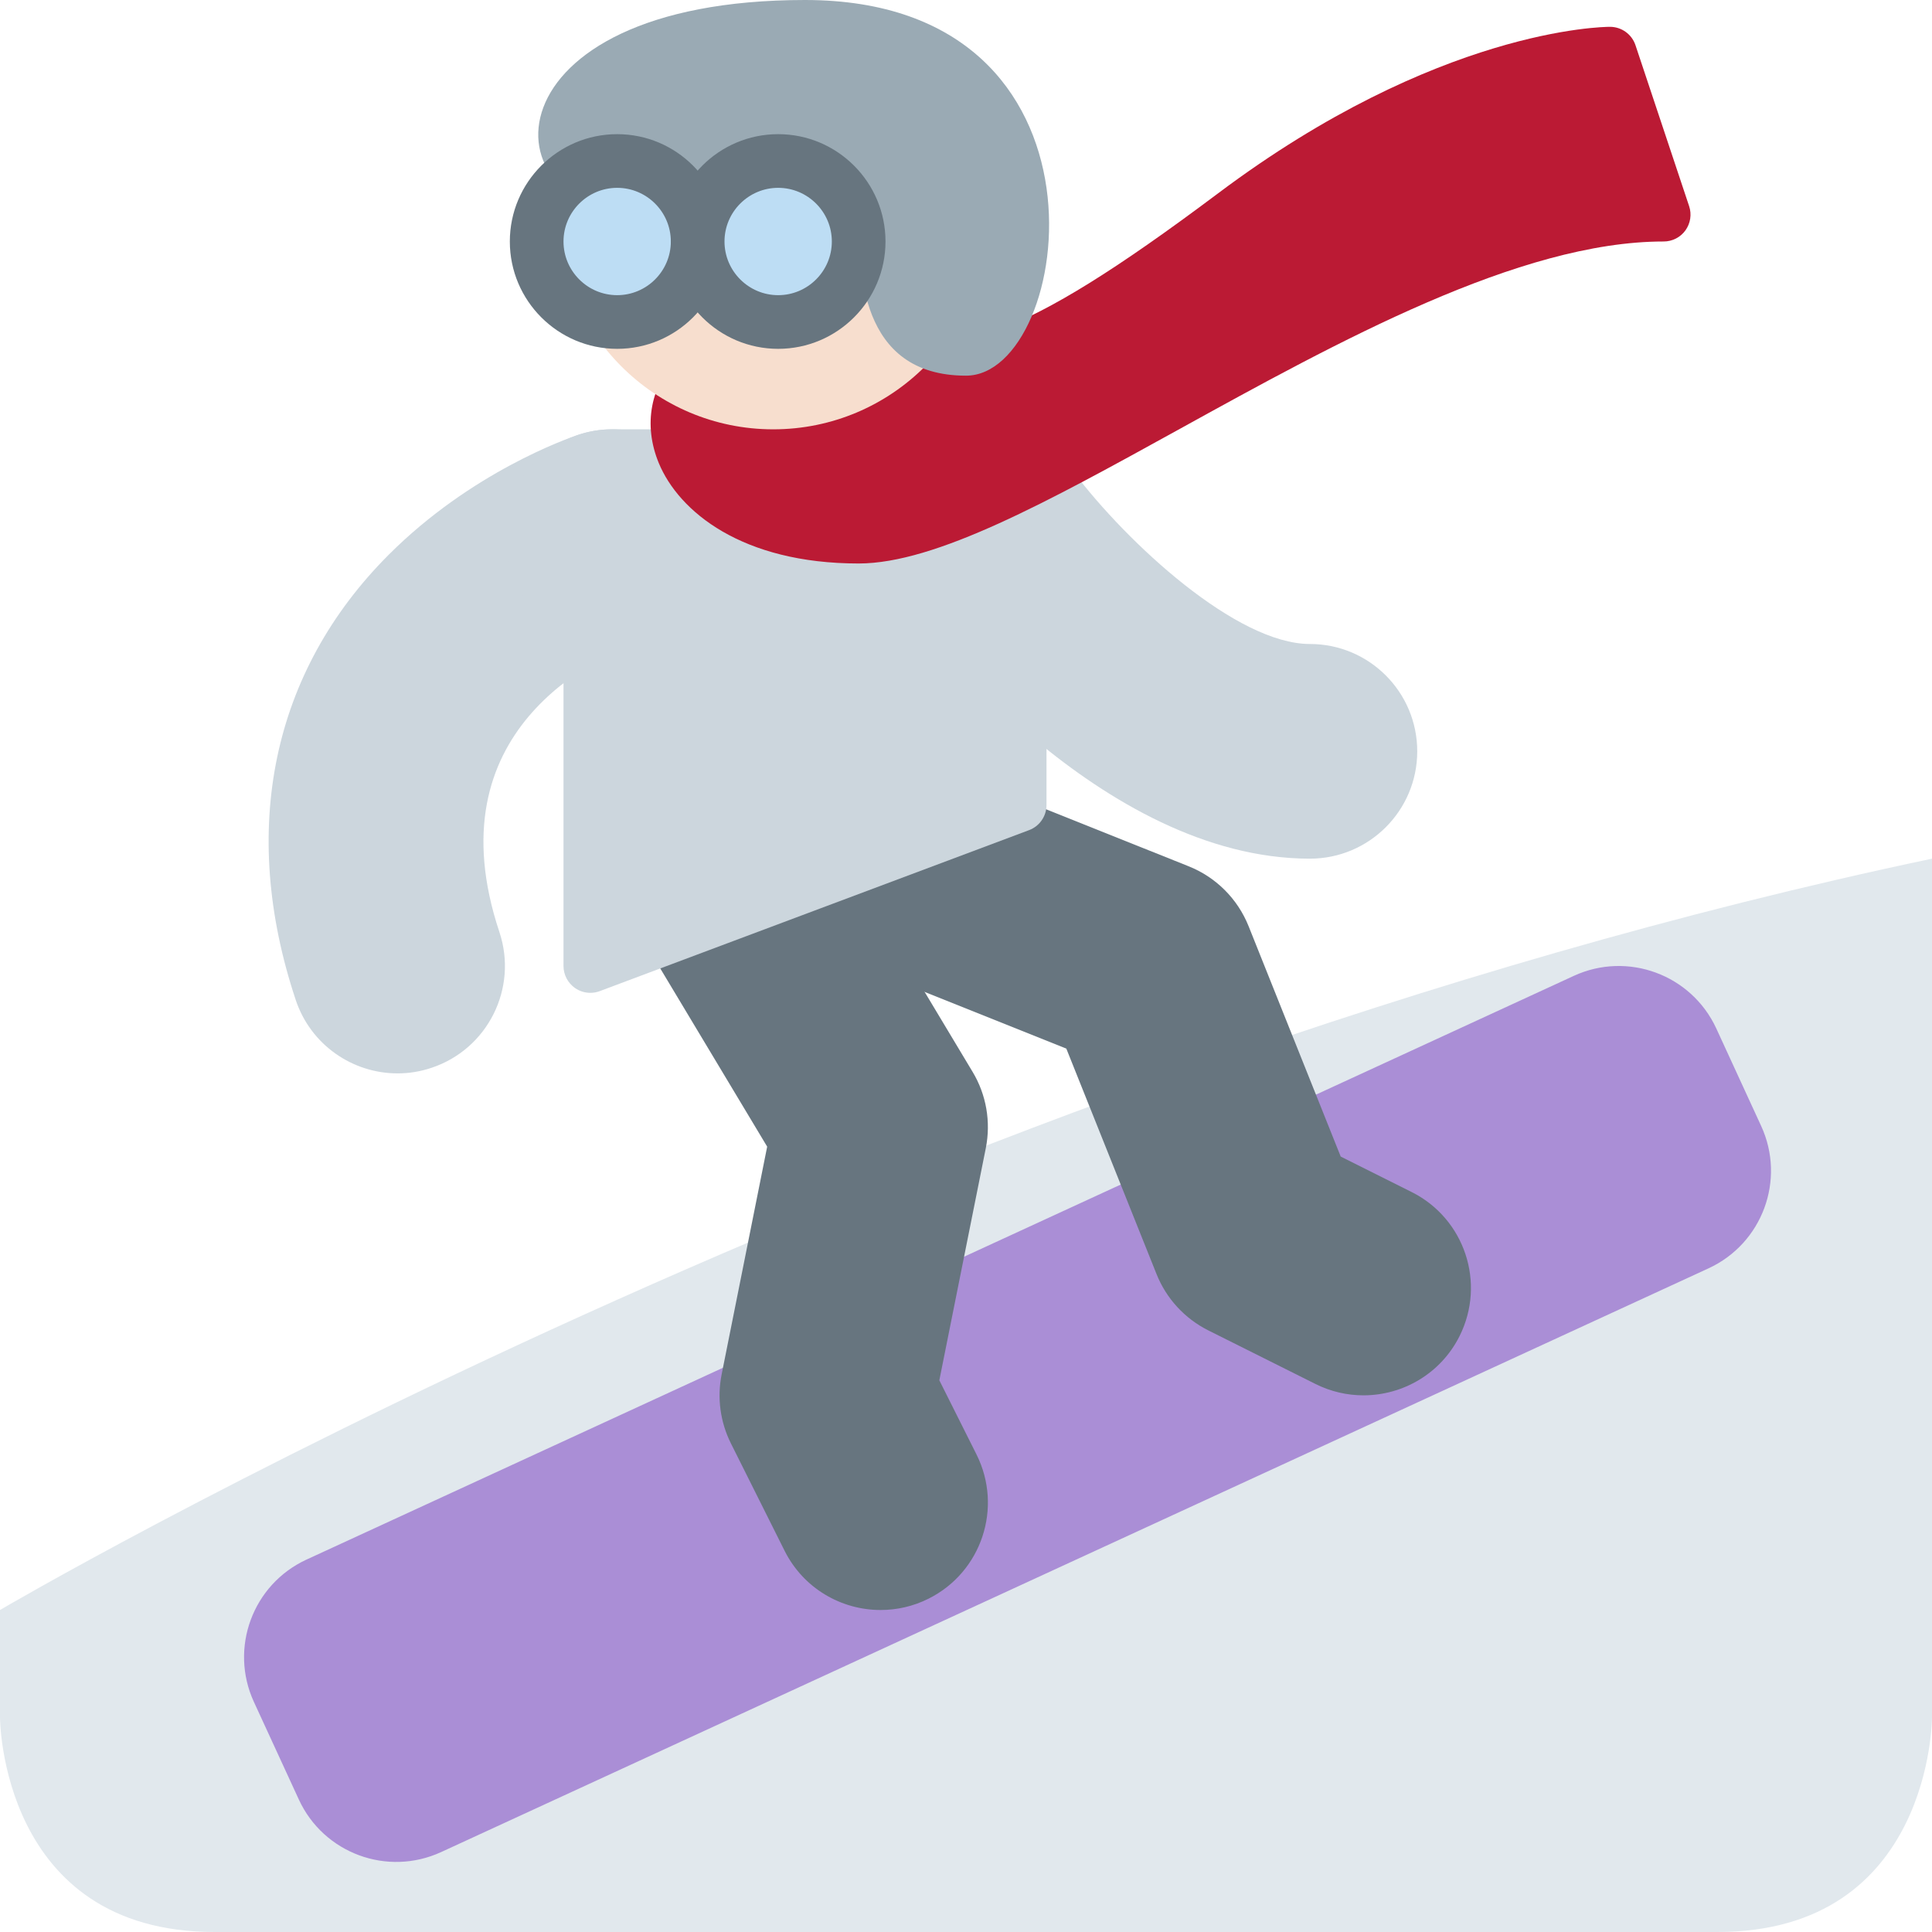
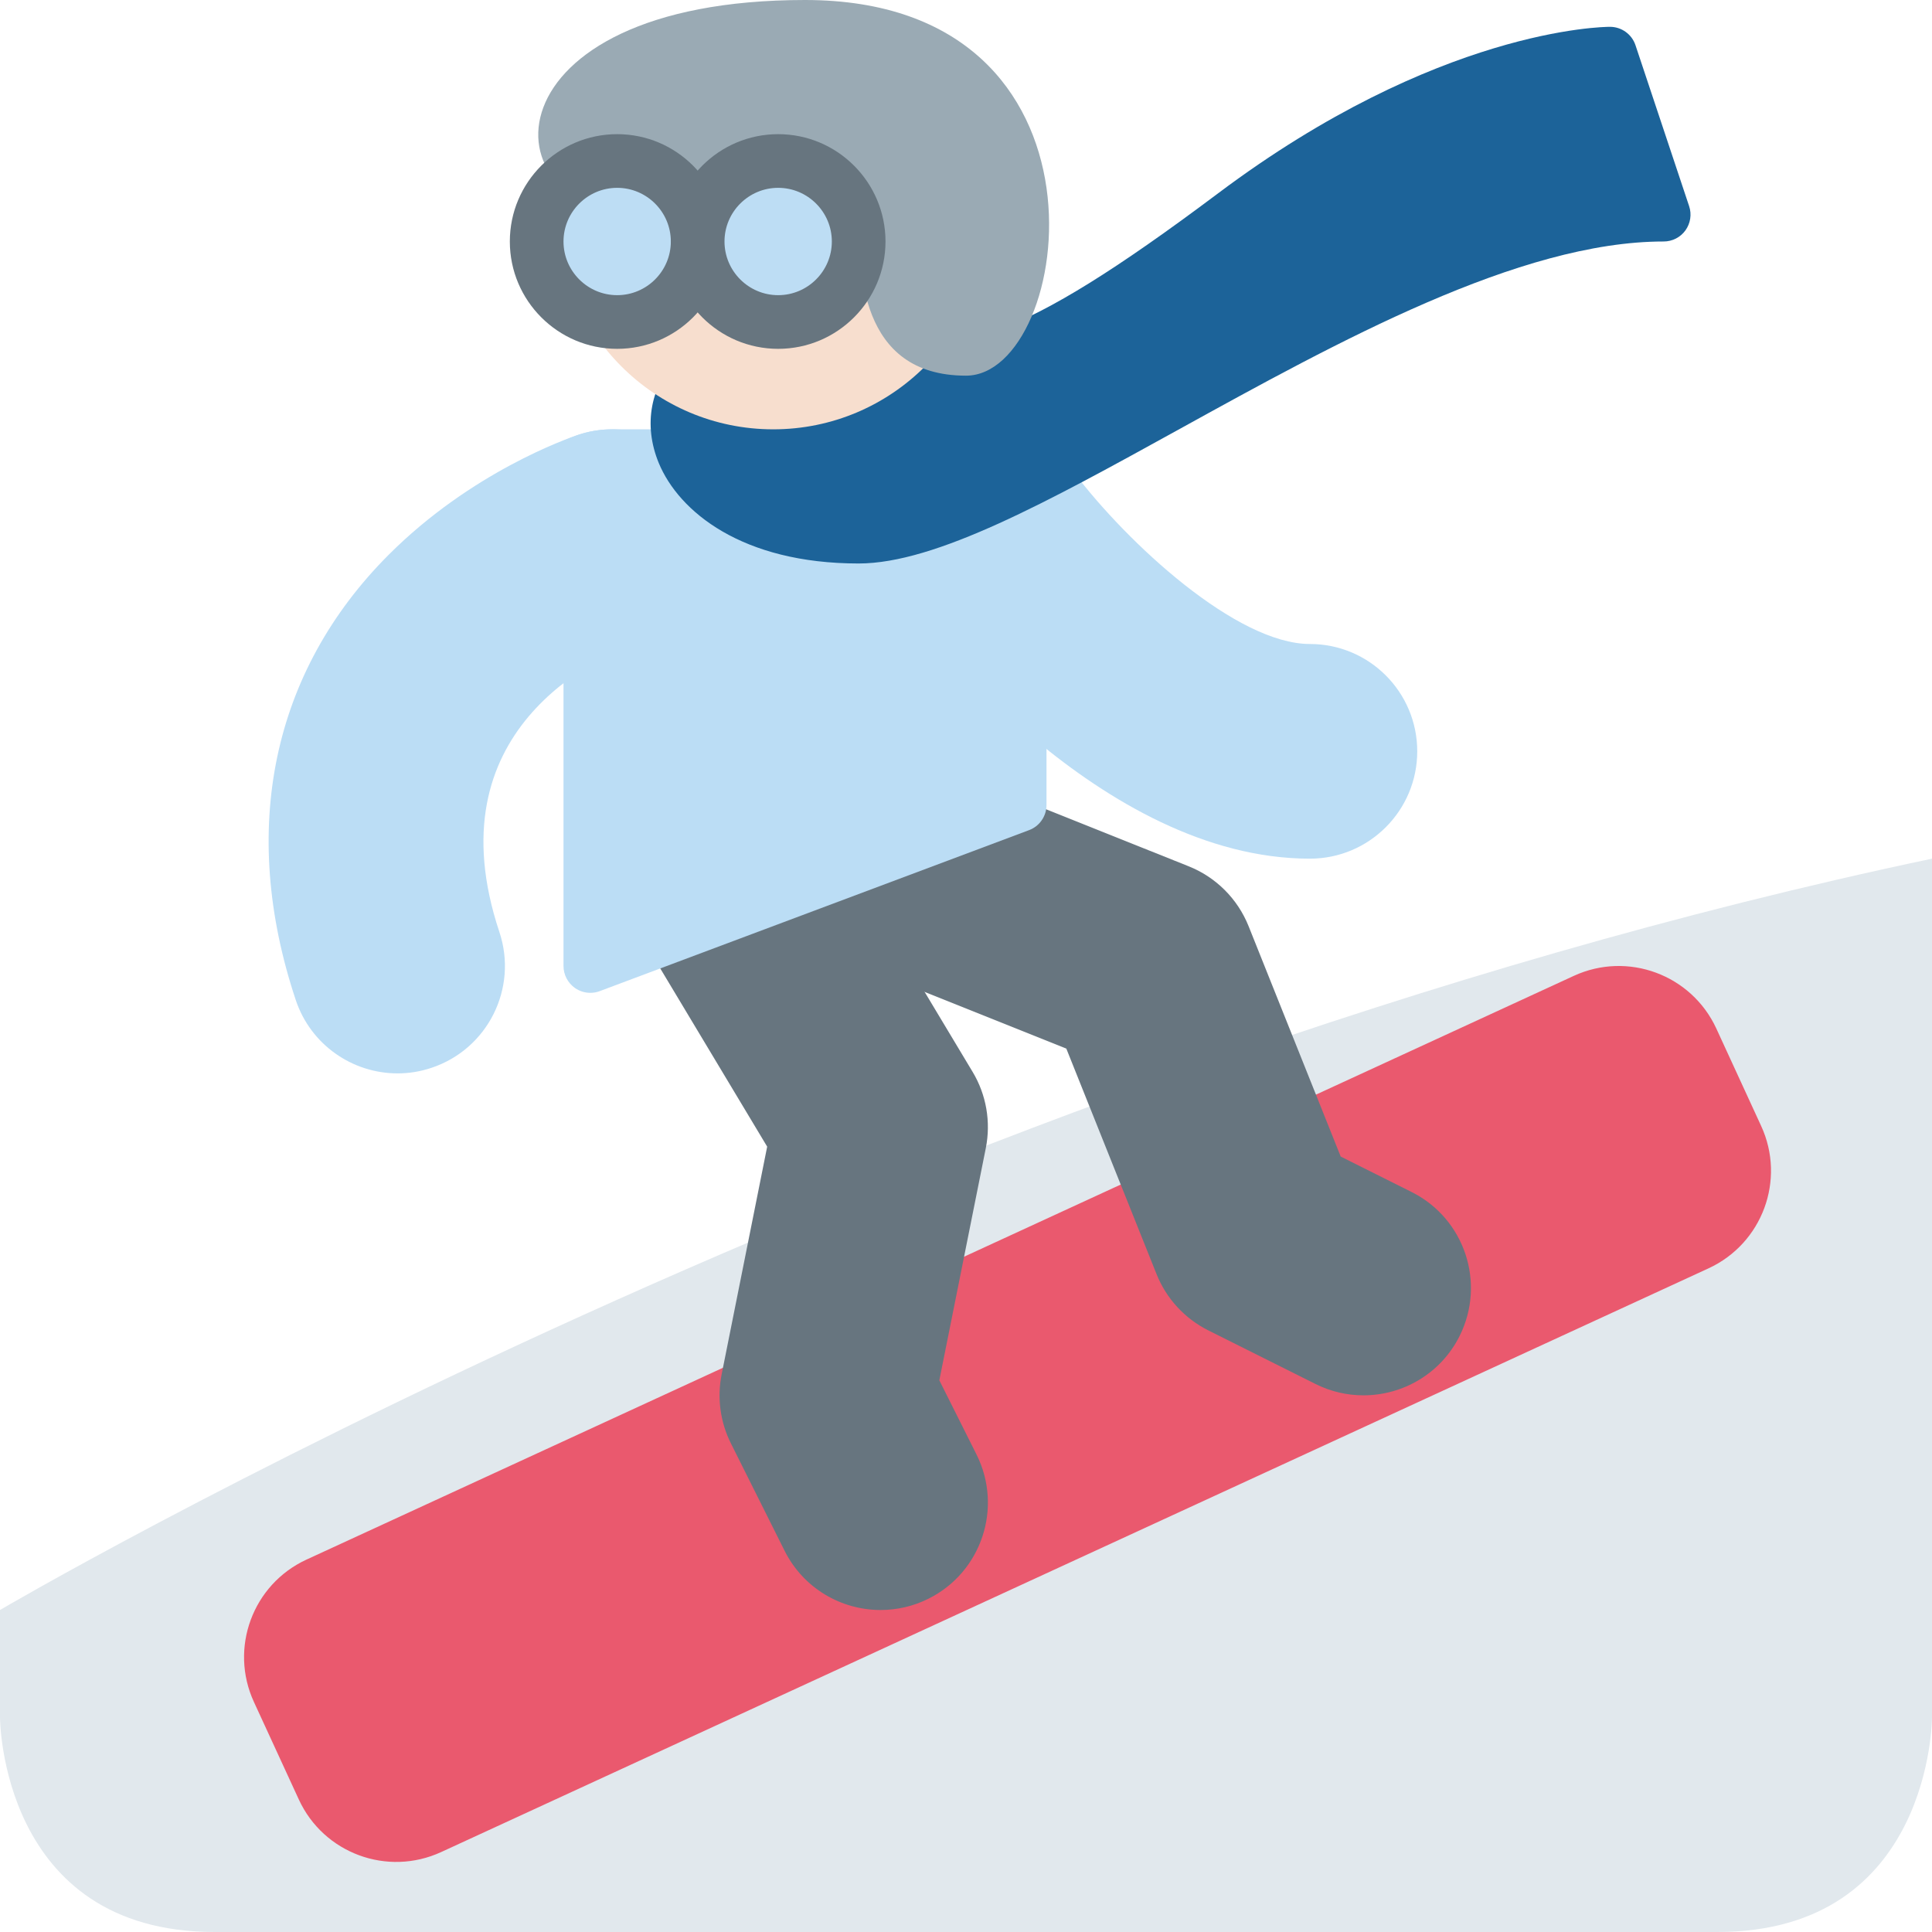
<svg xmlns="http://www.w3.org/2000/svg" viewBox="0 0 45 45" style="enable-background:new 0 0 45 45;" xml:space="preserve" version="1.1" id="svg2">
  <defs id="defs6">
    <clipPath id="clipPath16" clipPathUnits="userSpaceOnUse">
      <path id="path18" d="M 0,36 36,36 36,0 0,0 0,36 Z" />
    </clipPath>
  </defs>
  <g transform="matrix(1.25,0,0,-1.25,0,45)" id="g10">
    <g id="g12">
      <g clip-path="url(#clipPath16)" id="g14">
        <g transform="translate(36,20)" id="g20">
          <path id="path22" style="fill:#e1e8ed;fill-opacity:1;fill-rule:nonzero;stroke:none" d="m 0,0 0,-16 c 0,0 0,-4 -4,-4 l -28,0 c -4,0 -4,4 -4,4 l 0,2 c 0,0 17,10 36,14" />
        </g>
        <g transform="translate(32.8164,15.0195)" id="g24">
-           <path id="path26" style="fill:#aa8ed6;fill-opacity:1;fill-rule:nonzero;stroke:none" d="M 0,0 C 0.462,-1.003 0.023,-2.19 -0.98,-2.653 L -24.596,-13.53 c -1.003,-0.462 -2.19,-0.024 -2.652,0.979 l -0.837,1.818 c -0.462,1.003 -0.023,2.191 0.98,2.653 L -3.49,2.797 c 1.004,0.462 2.191,0.022 2.654,-0.98 L 0,0 Z" />
+           <path id="path26" style="fill:#ea596e;fill-opacity:1;fill-rule:nonzero;stroke:none" d="M 0,0 C 0.462,-1.003 0.023,-2.19 -0.98,-2.653 L -24.596,-13.53 c -1.003,-0.462 -2.19,-0.024 -2.652,0.979 l -0.837,1.818 c -0.462,1.003 -0.023,2.191 0.98,2.653 L -3.49,2.797 c 1.004,0.462 2.191,0.022 2.654,-0.98 L 0,0 Z" />
        </g>
        <g transform="translate(25.4063,10)" id="g28">
          <path id="path30" style="fill:#67757f;fill-opacity:1;fill-rule:nonzero;stroke:none" d="m 0,0 c -0.3,0 -0.605,0.067 -0.893,0.211 l -2,1 c -0.438,0.22 -0.78,0.592 -0.962,1.046 l -1.682,4.204 -4.204,1.682 c -1.026,0.41 -1.525,1.574 -1.114,2.6 0.409,1.026 1.575,1.525 2.599,1.114 l 5.001,-2 c 0.508,-0.203 0.91,-0.606 1.114,-1.114 l 1.717,-4.294 1.32,-0.66 C 1.885,3.295 2.285,2.094 1.791,1.105 1.44,0.404 0.734,0 0,0" />
        </g>
        <g transform="translate(16.4092,6)" id="g32">
          <path id="path34" style="fill:#67757f;fill-opacity:1;fill-rule:nonzero;stroke:none" d="m 0,0 c -0.733,-0.001 -1.44,0.404 -1.79,1.105 l -1,2 c -0.199,0.398 -0.26,0.851 -0.172,1.288 l 0.848,4.241 -2.602,4.337 c -0.569,0.947 -0.262,2.175 0.686,2.744 0.946,0.569 2.175,0.261 2.743,-0.686 l 3,-5 C 1.97,9.602 2.057,9.096 1.96,8.607 L 1.094,4.28 1.788,2.895 C 2.281,1.906 1.881,0.705 0.893,0.211 0.606,0.067 0.301,0 0,0" />
        </g>
        <g transform="translate(24.4082,20)" id="g36">
-           <path id="path38" style="fill:#ccd6dd;fill-opacity:1;fill-rule:nonzero;stroke:none" d="m 0,0 c -3.888,0 -7.231,4.309 -7.6,4.8 -0.663,0.884 -0.483,2.137 0.4,2.8 0.883,0.662 2.135,0.485 2.798,-0.397 C -3.396,5.873 -1.365,4 0,4 1.104,4 2,3.105 2,2 2,0.896 1.104,0 0,0" />
+           <path id="path38" style="fill:#bbddf5;fill-opacity:1;fill-rule:nonzero;stroke:none" d="m 0,0 c -3.888,0 -7.231,4.309 -7.6,4.8 -0.663,0.884 -0.483,2.137 0.4,2.8 0.883,0.662 2.135,0.485 2.798,-0.397 C -3.396,5.873 -1.365,4 0,4 1.104,4 2,3.105 2,2 2,0.896 1.104,0 0,0" />
        </g>
        <g transform="translate(7.4077,15.999)" id="g40">
-           <path id="path42" style="fill:#ccd6dd;fill-opacity:1;fill-rule:nonzero;stroke:none" d="m 0,0 c -0.837,0 -1.618,0.53 -1.897,1.368 -1.058,3.175 -0.442,6.121 1.733,8.297 1.539,1.54 3.332,2.167 3.532,2.234 1.046,0.348 2.181,-0.217 2.53,-1.266 C 6.246,9.589 5.685,8.461 4.644,8.107 3.681,7.77 0.648,6.381 1.898,2.633 2.247,1.586 1.681,0.453 0.633,0.104 0.423,0.033 0.21,0 0,0" />
+           <path id="path42" style="fill:#bbddf5;fill-opacity:1;fill-rule:nonzero;stroke:none" d="m 0,0 c -0.837,0 -1.618,0.53 -1.897,1.368 -1.058,3.175 -0.442,6.121 1.733,8.297 1.539,1.54 3.332,2.167 3.532,2.234 1.046,0.348 2.181,-0.217 2.53,-1.266 C 6.246,9.589 5.685,8.461 4.644,8.107 3.681,7.77 0.648,6.381 1.898,2.633 2.247,1.586 1.681,0.453 0.633,0.104 0.423,0.033 0.21,0 0,0" />
        </g>
        <g transform="translate(18.4082,20.5)" id="g44">
          <path id="path46" style="fill:#67757f;fill-opacity:1;fill-rule:nonzero;stroke:none" d="M 0,0 C 0,-1.933 -1.567,-3.5 -3.5,-3.5 -5.433,-3.5 -7,-1.933 -7,0 l 0,4 c 0,1.933 1.567,3.5 3.5,3.5 C -1.567,7.5 0,5.933 0,4 L 0,0 Z" />
        </g>
        <g transform="translate(20.4082,26)" id="g48">
-           <path id="path50" style="fill:#ccd6dd;fill-opacity:1;fill-rule:nonzero;stroke:none" d="m 0,0 c 0,-1.104 -0.896,-2 -2,-2 l -7,0 c -1.105,0 -2,0.896 -2,2 0,1.105 0.895,2 2,2 l 7,0 C -0.896,2 0,1.105 0,0" />
+           <path id="path50" style="fill:#bbddf5;fill-opacity:1;fill-rule:nonzero;stroke:none" d="m 0,0 c 0,-1.104 -0.896,-2 -2,-2 l -7,0 c -1.105,0 -2,0.896 -2,2 0,1.105 0.895,2 2,2 l 7,0 C -0.896,2 0,1.105 0,0" />
        </g>
        <g transform="translate(11,17.5)" id="g52">
-           <path id="path54" style="fill:#ccd6dd;fill-opacity:1;fill-rule:nonzero;stroke:none" d="M 0,0 C -0.101,0 -0.2,0.03 -0.285,0.089 -0.419,0.183 -0.5,0.336 -0.5,0.5 l 0,7 C -0.5,10 2.208,10 4,10 5.792,10 8.5,10 8.5,7.5 l 0,-4 C 8.5,3.292 8.371,3.105 8.176,3.032 l -8,-3 C 0.119,0.01 0.059,0 0,0" />
+           <path id="path54" style="fill:#bbddf5;fill-opacity:1;fill-rule:nonzero;stroke:none" d="M 0,0 C -0.101,0 -0.2,0.03 -0.285,0.089 -0.419,0.183 -0.5,0.336 -0.5,0.5 l 0,7 C -0.5,10 2.208,10 4,10 5.792,10 8.5,10 8.5,7.5 l 0,-4 C 8.5,3.292 8.371,3.105 8.176,3.032 l -8,-3 C 0.119,0.01 0.059,0 0,0" />
        </g>
        <g transform="translate(31.4746,32.1582)" id="g56">
-           <path id="path58" style="fill:#bb1a34;fill-opacity:1;fill-rule:nonzero;stroke:none" d="m 0,0 -1,3 c -0.068,0.204 -0.26,0.342 -0.475,0.342 -0.129,0 -3.213,-0.035 -7.299,-3.1 -3.868,-2.901 -4.756,-2.901 -6.701,-2.901 l -3,10e-4 c -0.132,0 -0.259,-0.053 -0.353,-0.147 -0.527,-0.527 -0.666,-1.268 -0.371,-1.982 0.375,-0.904 1.55,-1.871 3.724,-1.871 1.439,0 3.533,1.156 5.957,2.493 2.979,1.644 6.355,3.507 9.043,3.507 0.162,0 0.312,0.077 0.406,0.207 C 0.025,-0.32 0.051,-0.152 0,0" />
+           <path id="path58" style="fill:#1c6399;fill-opacity:1;fill-rule:nonzero;stroke:none" d="m 0,0 -1,3 c -0.068,0.204 -0.26,0.342 -0.475,0.342 -0.129,0 -3.213,-0.035 -7.299,-3.1 -3.868,-2.901 -4.756,-2.901 -6.701,-2.901 l -3,10e-4 c -0.132,0 -0.259,-0.053 -0.353,-0.147 -0.527,-0.527 -0.666,-1.268 -0.371,-1.982 0.375,-0.904 1.55,-1.871 3.724,-1.871 1.439,0 3.533,1.156 5.957,2.493 2.979,1.644 6.355,3.507 9.043,3.507 0.162,0 0.312,0.077 0.406,0.207 C 0.025,-0.32 0.051,-0.152 0,0" />
        </g>
        <g transform="translate(18.4082,32)" id="g60">
          <path id="path62" style="fill:#f7dece;fill-opacity:1;fill-rule:nonzero;stroke:none" d="m 0,0 c 0,-2.209 -1.791,-4 -4,-4 -2.209,0 -4,1.791 -4,4 0,2.209 1.791,3 4,3 2.209,0 4,-0.791 4,-3" />
        </g>
        <g transform="translate(12,32)" id="g64">
          <path id="path66" style="fill:#9aaab4;fill-opacity:1;fill-rule:nonzero;stroke:none" d="M 0,0 C 2,0 4,1 4,0 4,-1 4,-3 6,-3 8,-3 9,4 3,4 -3,4 -3,0 0,0" />
        </g>
        <g transform="translate(13,31.5)" id="g68">
          <path id="path70" style="fill:#bdddf4;fill-opacity:1;fill-rule:nonzero;stroke:none" d="M 0,0 C 0,-0.829 -0.671,-1.5 -1.5,-1.5 -2.329,-1.5 -3,-0.829 -3,0 -3,0.829 -2.329,1.5 -1.5,1.5 -0.671,1.5 0,0.829 0,0" />
        </g>
        <g transform="translate(11.5,32.5)" id="g72">
          <path id="path74" style="fill:#67757f;fill-opacity:1;fill-rule:nonzero;stroke:none" d="m 0,0 c -0.551,0 -1,-0.449 -1,-1 0,-0.551 0.449,-1 1,-1 0.551,0 1,0.449 1,1 0,0.551 -0.449,1 -1,1 m 0,-3 c -1.103,0 -2,0.897 -2,2 0,1.103 0.897,2 2,2 C 1.103,1 2,0.103 2,-1 2,-2.103 1.103,-3 0,-3" />
        </g>
        <g transform="translate(16,31.5)" id="g76">
          <path id="path78" style="fill:#bdddf4;fill-opacity:1;fill-rule:nonzero;stroke:none" d="M 0,0 C 0,-0.829 -0.671,-1.5 -1.5,-1.5 -2.329,-1.5 -3,-0.829 -3,0 -3,0.829 -2.329,1.5 -1.5,1.5 -0.671,1.5 0,0.829 0,0" />
        </g>
        <g transform="translate(14.5,32.5)" id="g80">
          <path id="path82" style="fill:#67757f;fill-opacity:1;fill-rule:nonzero;stroke:none" d="m 0,0 c -0.551,0 -1,-0.449 -1,-1 0,-0.551 0.449,-1 1,-1 0.551,0 1,0.449 1,1 0,0.551 -0.449,1 -1,1 m 0,-3 c -1.103,0 -2,0.897 -2,2 0,1.103 0.897,2 2,2 C 1.103,1 2,0.103 2,-1 2,-2.103 1.103,-3 0,-3" />
        </g>
      </g>
    </g>
  </g>
</svg>
